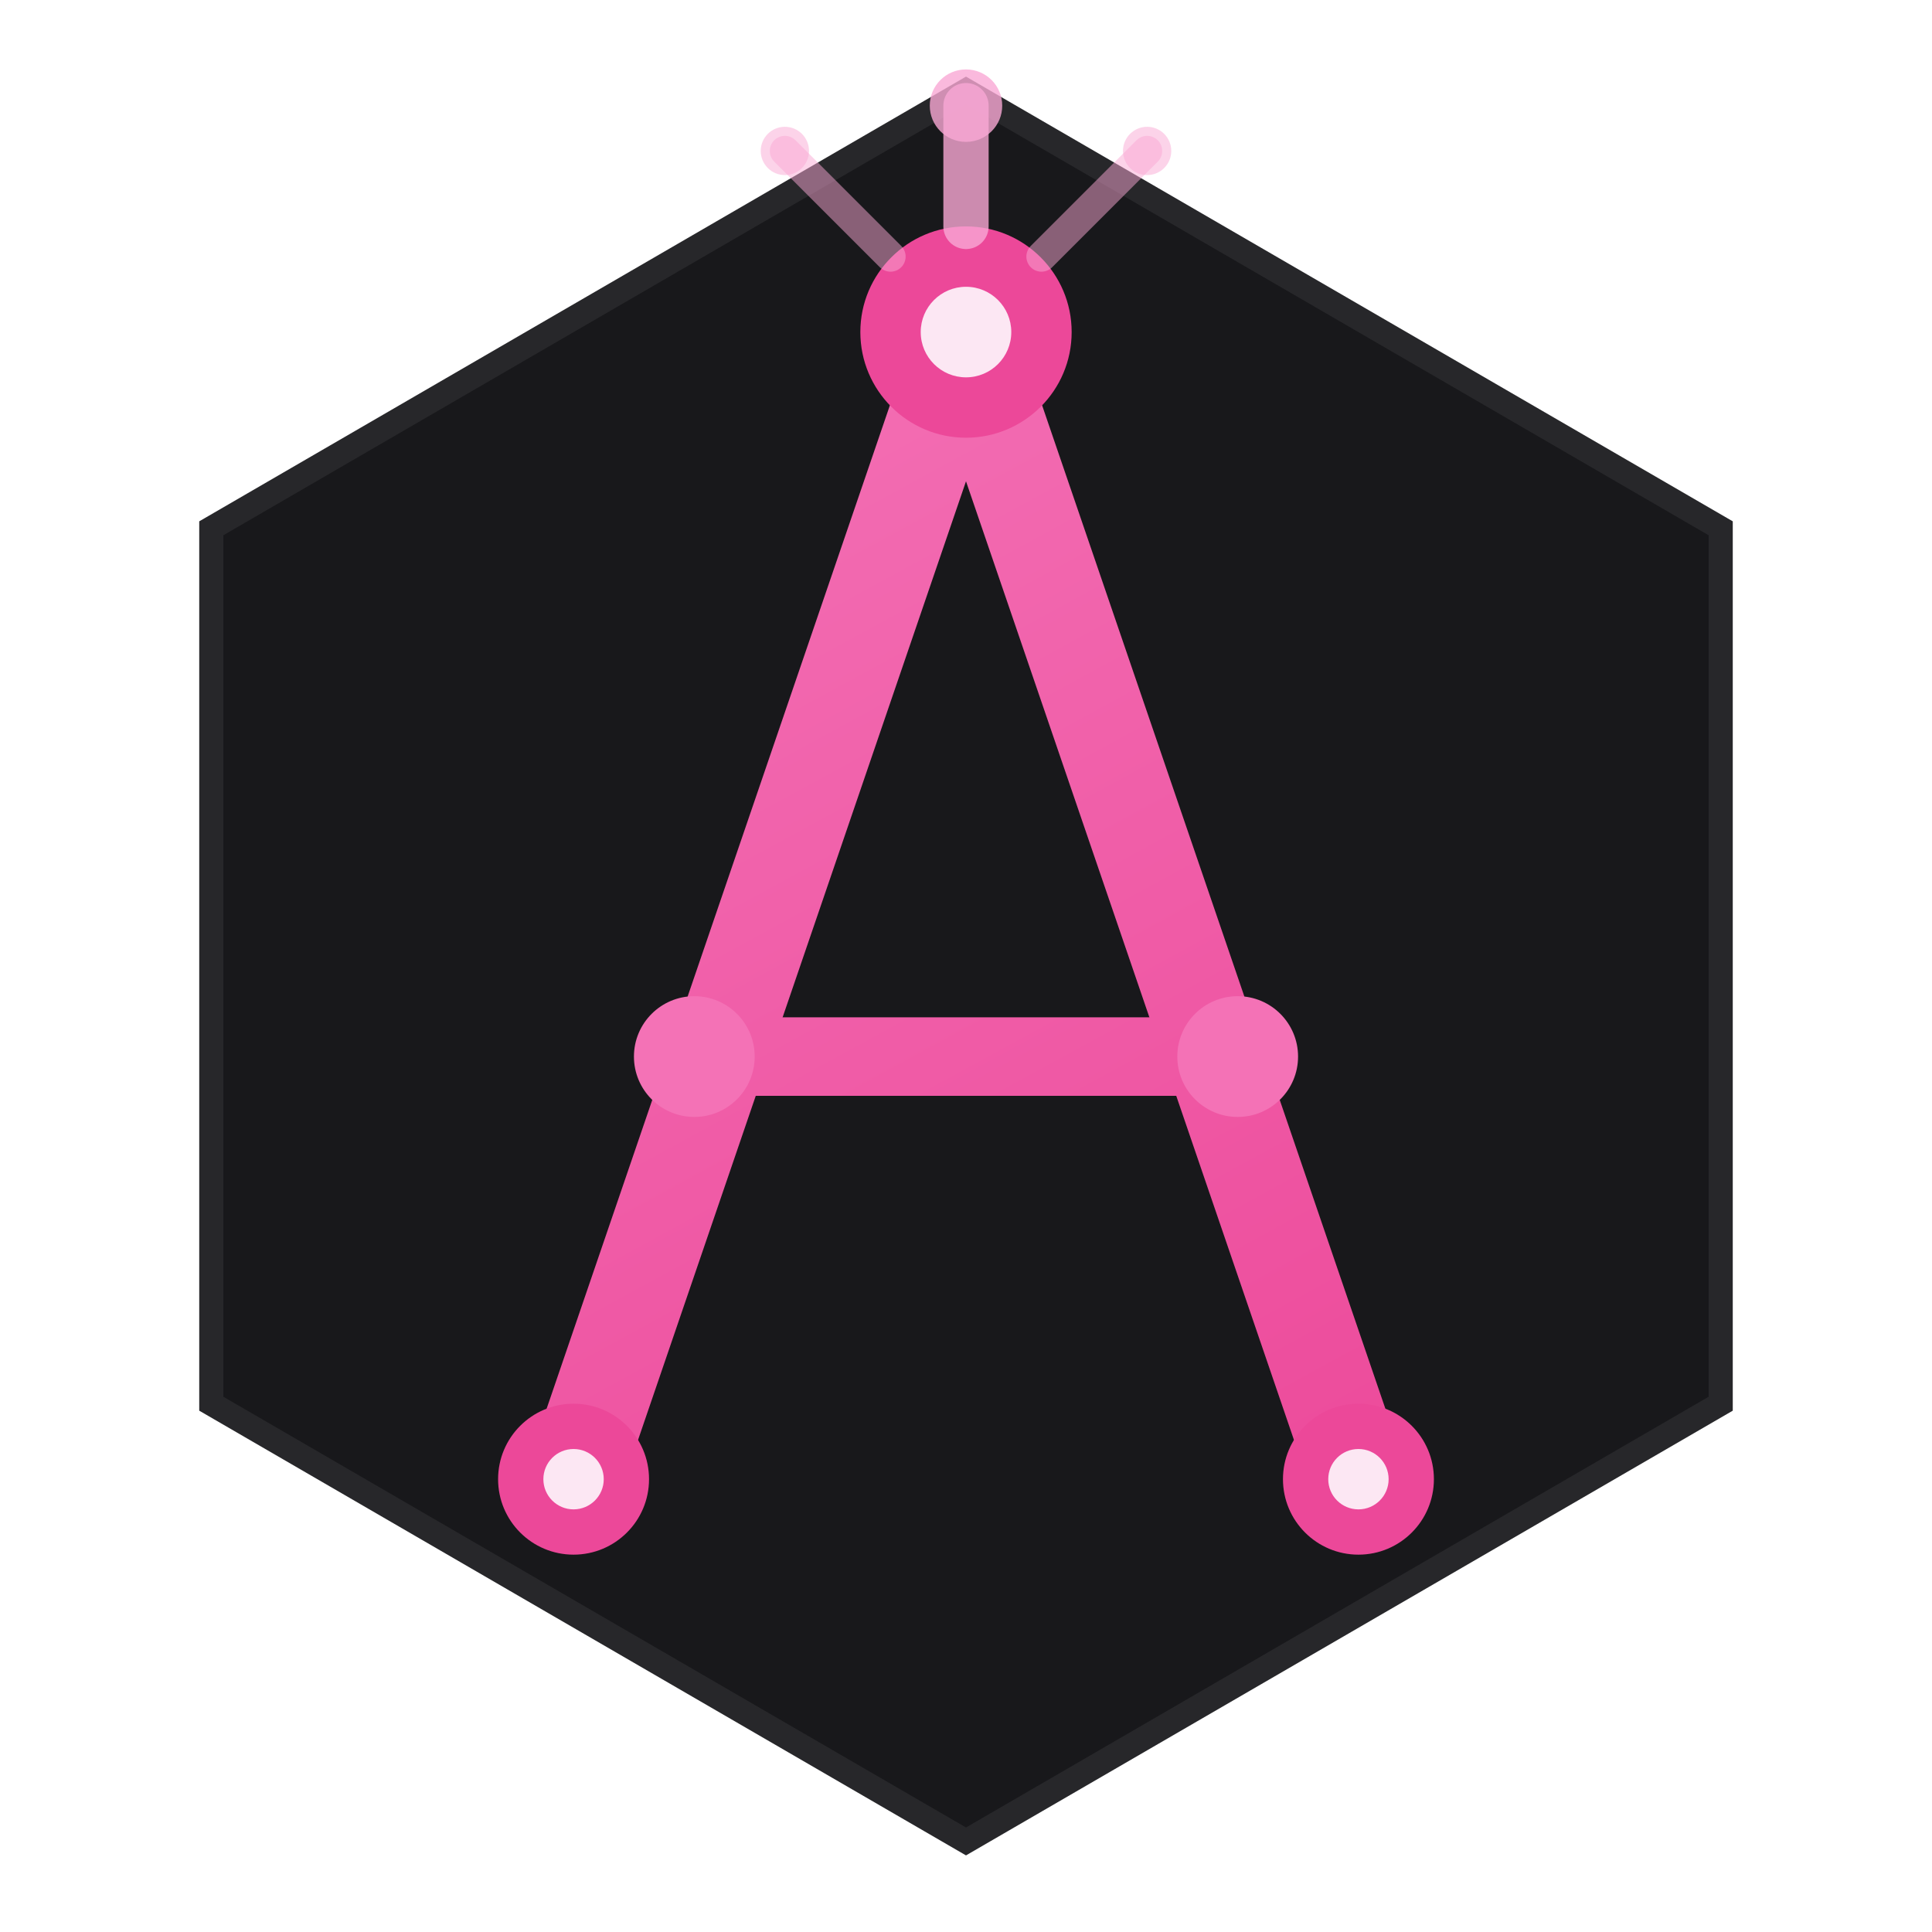
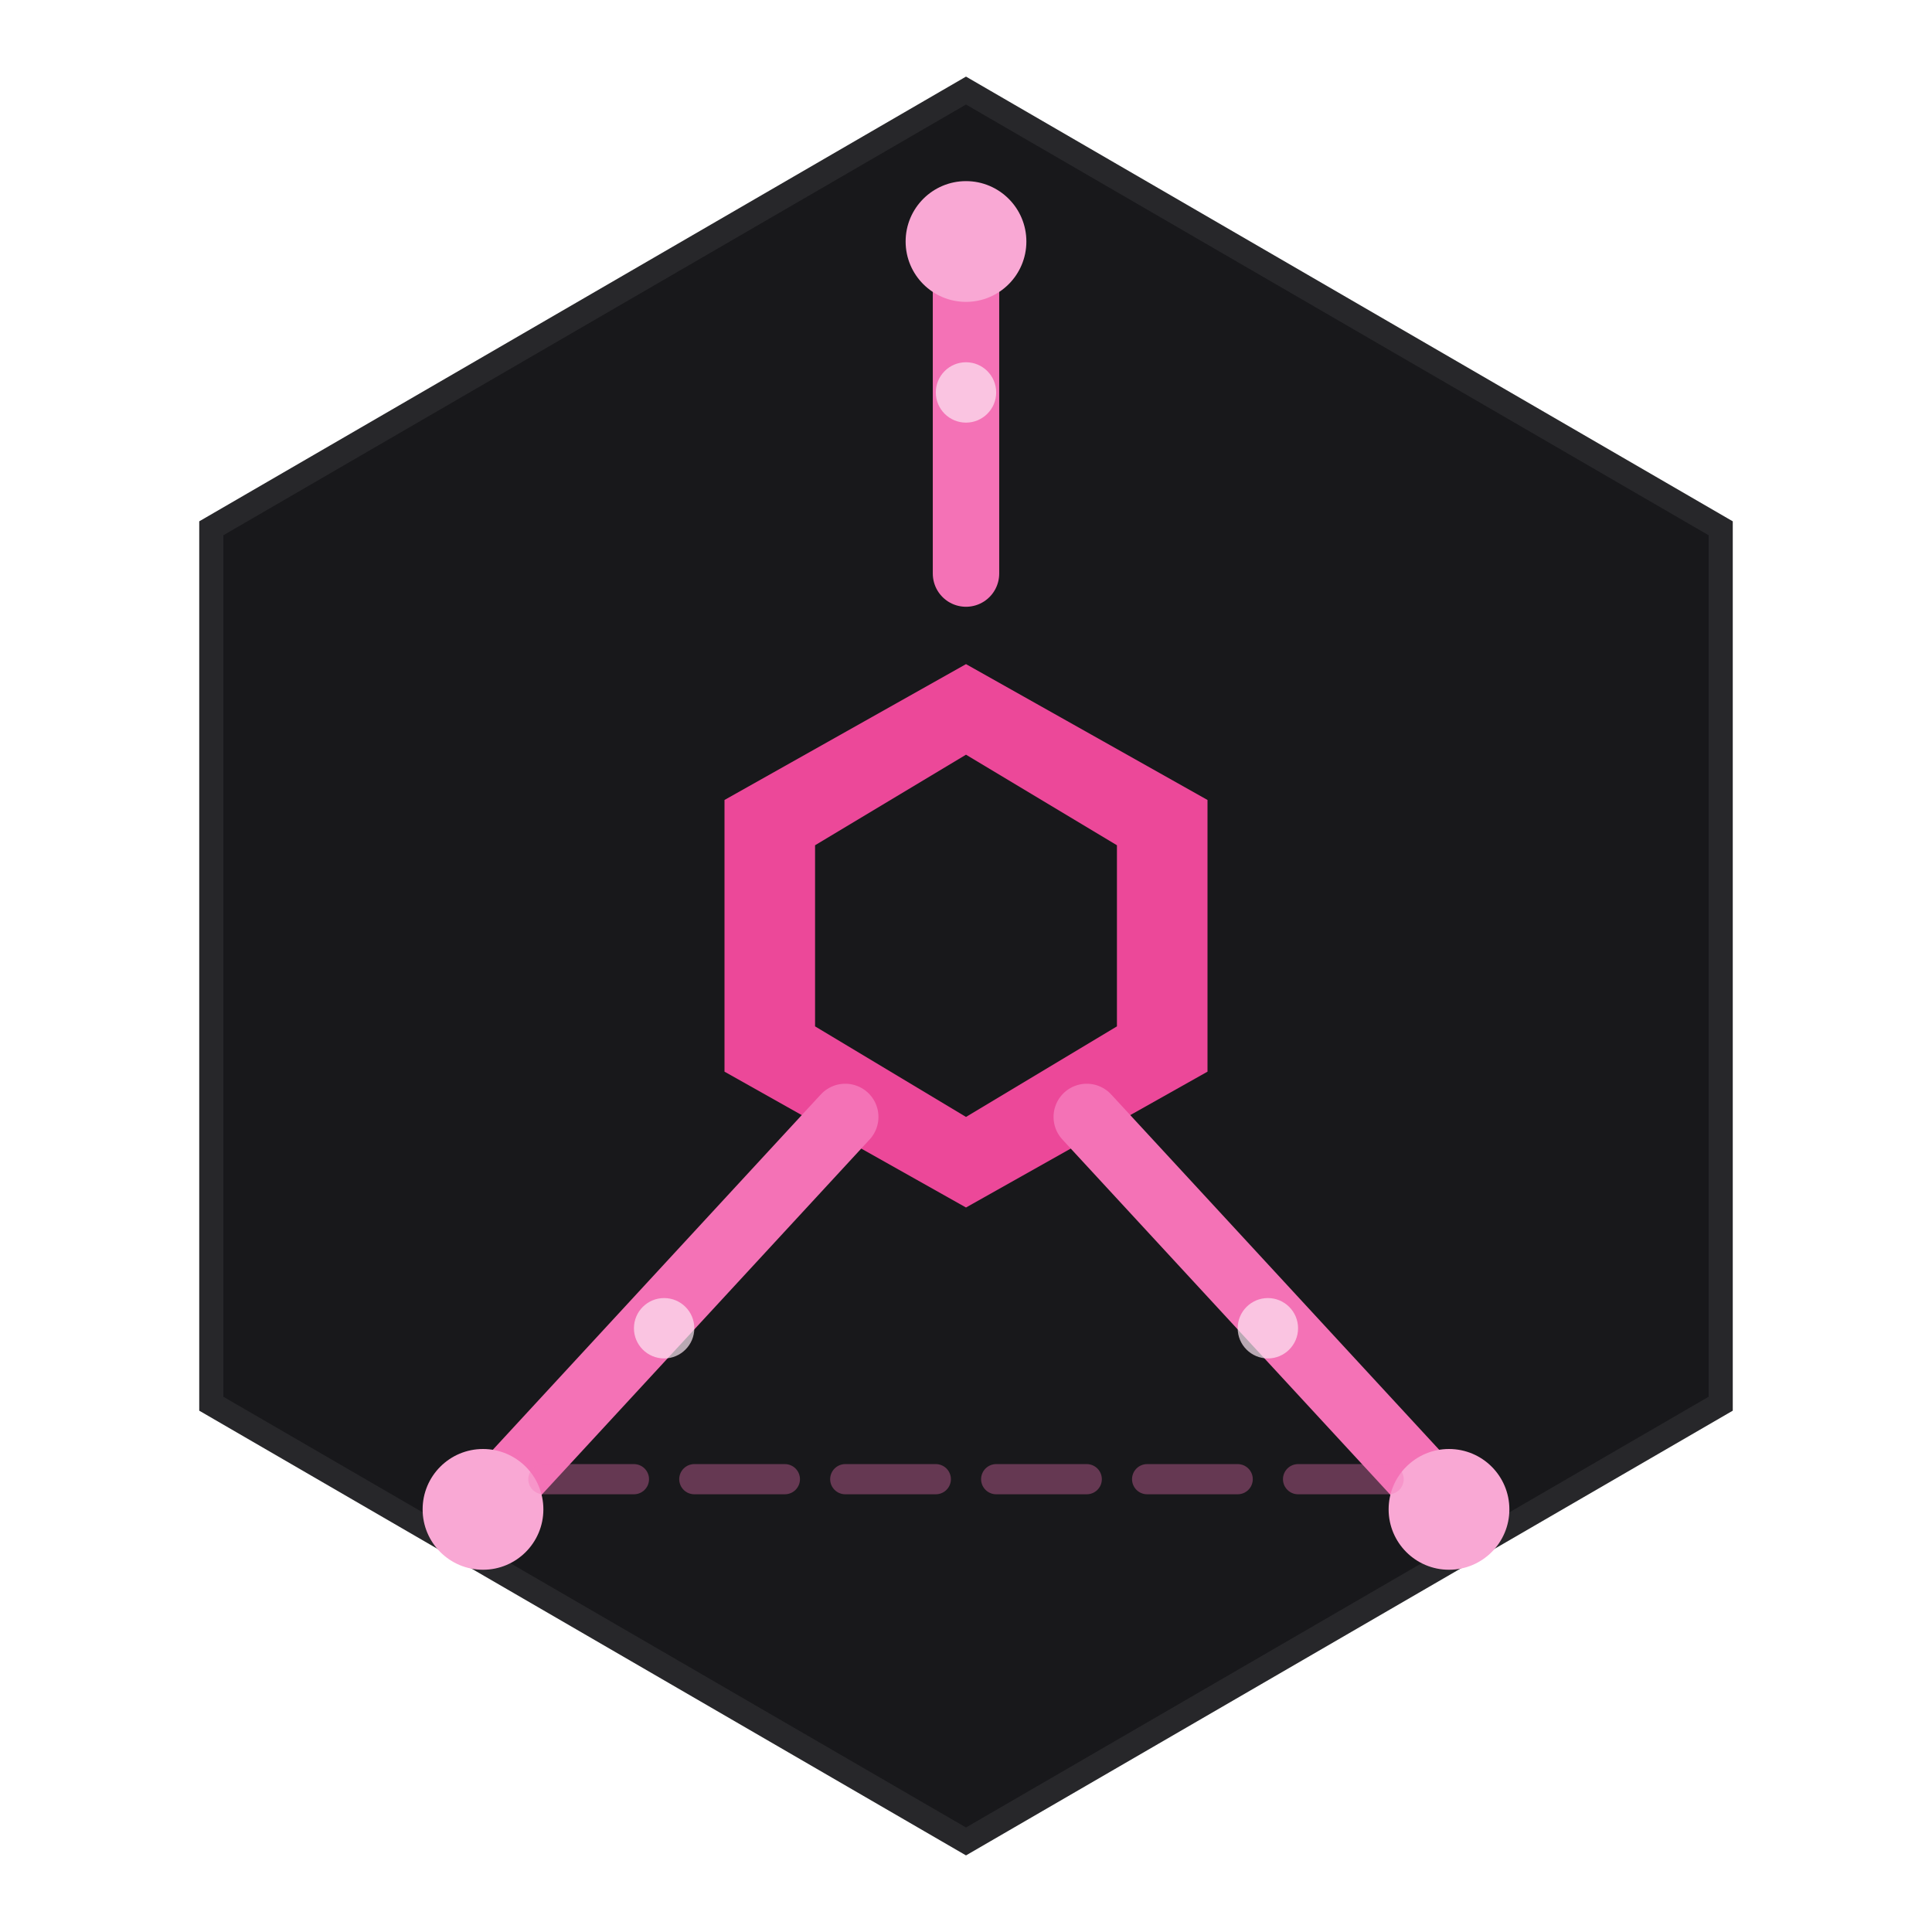
<svg xmlns="http://www.w3.org/2000/svg" viewBox="0 0 64 64" fill="none">
  <defs>
-     <linearGradient id="pink" x1="20" y1="10" x2="44" y2="54" gradientUnits="userSpaceOnUse">
-       <stop offset="0%" stop-color="#f472b6" />
+     <linearGradient id="g1" x1="16" y1="16" x2="48" y2="48" gradientUnits="userSpaceOnUse">
+       <stop offset="0%" stop-color="#f9a8d4" />
      <stop offset="100%" stop-color="#ec4899" />
-     </linearGradient>
-     <linearGradient id="pinkBright" x1="28" y1="8" x2="36" y2="50" gradientUnits="userSpaceOnUse">
-       <stop offset="0%" stop-color="#f9a8d4" />
-       <stop offset="100%" stop-color="#f472b6" />
    </linearGradient>
  </defs>
  <path d="M32 3L57 17.5V46.5L32 61L7 46.5V17.5L32 3Z" fill="#18181b" stroke="#27272a" stroke-width="0.8" />
-   <path d="M19 49L32 11" stroke="url(#pink)" stroke-width="3.2" stroke-linecap="round" />
-   <path d="M32 11L45 49" stroke="url(#pink)" stroke-width="3.2" stroke-linecap="round" />
-   <line x1="23" y1="35" x2="41" y2="35" stroke="url(#pink)" stroke-width="2.6" stroke-linecap="round" />
-   <circle cx="32" cy="11" r="3.5" fill="#ec4899" />
-   <circle cx="32" cy="11" r="1.5" fill="#fce7f3" />
-   <circle cx="19" cy="49" r="2.5" fill="#ec4899" />
-   <circle cx="19" cy="49" r="1" fill="#fce7f3" />
-   <circle cx="45" cy="49" r="2.5" fill="#ec4899" />
-   <circle cx="45" cy="49" r="1" fill="#fce7f3" />
-   <circle cx="23" cy="35" r="2" fill="#f472b6" />
-   <circle cx="41" cy="35" r="2" fill="#f472b6" />
-   <line x1="32" y1="7.5" x2="32" y2="3.5" stroke="#f9a8d4" stroke-width="1.5" stroke-linecap="round" opacity="0.8" />
-   <line x1="29.5" y1="8.5" x2="26" y2="5" stroke="#f9a8d4" stroke-width="1" stroke-linecap="round" opacity="0.5" />
-   <line x1="34.5" y1="8.5" x2="38" y2="5" stroke="#f9a8d4" stroke-width="1" stroke-linecap="round" opacity="0.5" />
-   <circle cx="32" cy="3.5" r="1.2" fill="#f9a8d4" opacity="0.8" />
-   <circle cx="26" cy="5" r="0.8" fill="#f9a8d4" opacity="0.5" />
-   <circle cx="38" cy="5" r="0.8" fill="#f9a8d4" opacity="0.5" />
+   <path d="M32 22L40 26.5V35.5L32 40L24 35.5V26.5L32 22Z" fill="#ec4899" />
+   <path d="M32 25L37 28V34L32 37L27 34V28L32 25Z" fill="#18181b" />
+   <line x1="32" y1="19" x2="32" y2="8" stroke="#f472b6" stroke-width="2.2" stroke-linecap="round" />
+   <circle cx="32" cy="8" r="2" fill="#f9a8d4" />
+   <line x1="28" y1="37" x2="16" y2="50" stroke="#f472b6" stroke-width="2.2" stroke-linecap="round" />
+   <circle cx="16" cy="50" r="2" fill="#f9a8d4" />
+   <line x1="36" y1="37" x2="48" y2="50" stroke="#f472b6" stroke-width="2.2" stroke-linecap="round" />
+   <circle cx="48" cy="50" r="2" fill="#f9a8d4" />
+   <line x1="18" y1="49" x2="46" y2="49" stroke="#f472b6" stroke-width="1" stroke-linecap="round" opacity="0.35" stroke-dasharray="3 2" />
+   <circle cx="32" cy="13" r="1" fill="#fce7f3" opacity="0.7" />
+   <circle cx="22" cy="44" r="1" fill="#fce7f3" opacity="0.7" />
+   <circle cx="42" cy="44" r="1" fill="#fce7f3" opacity="0.7" />
</svg>
